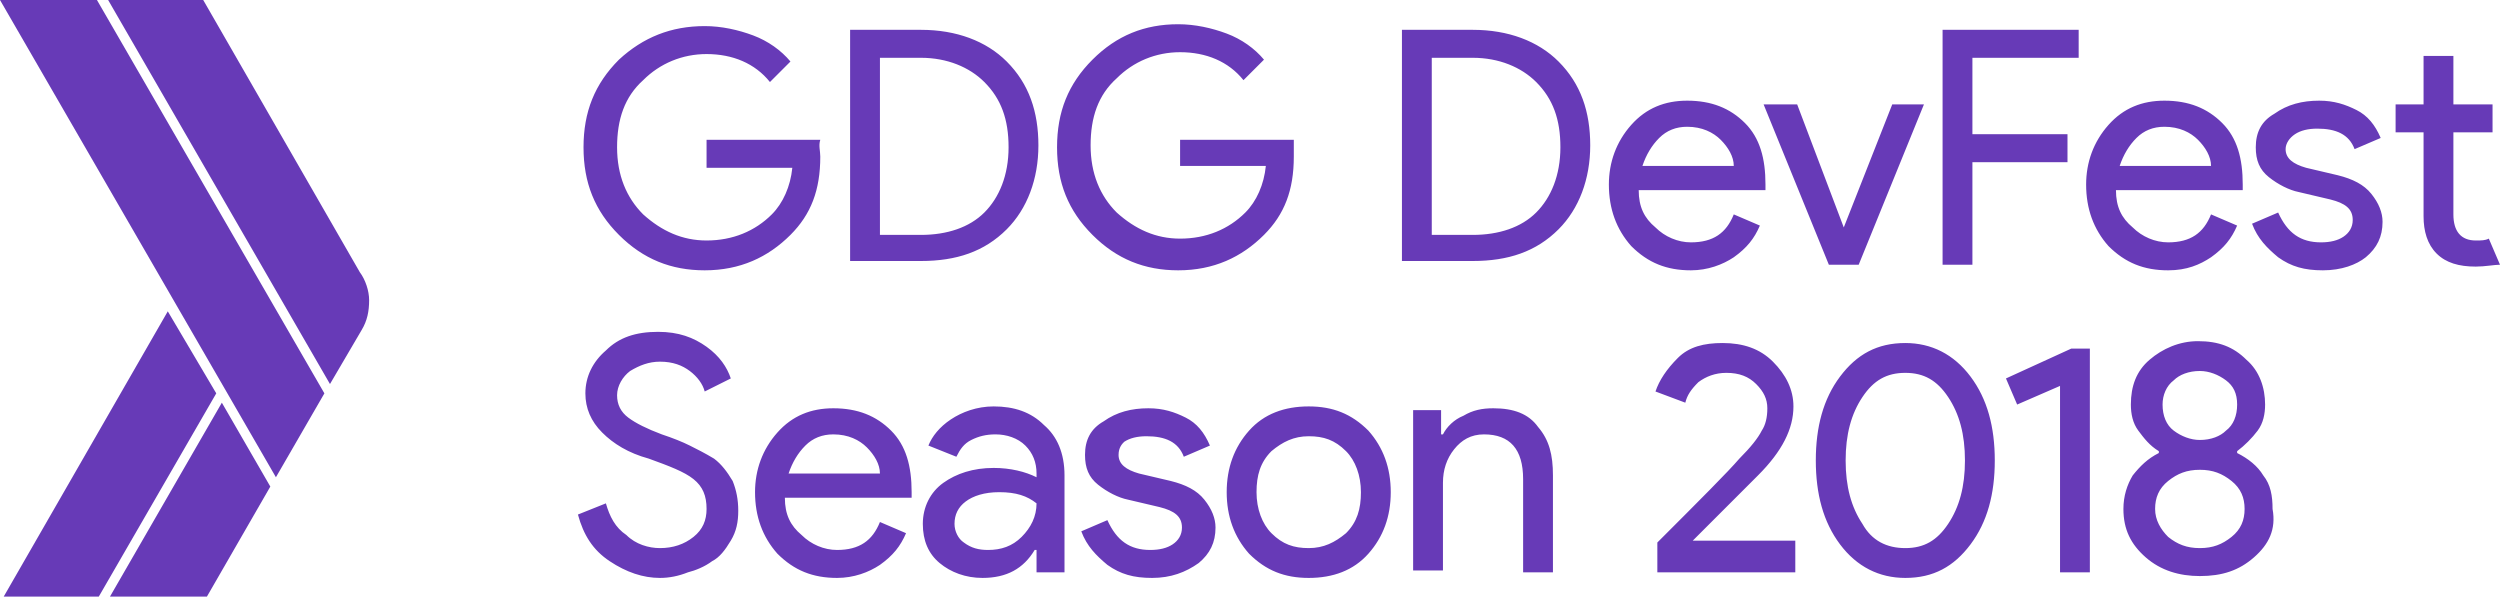
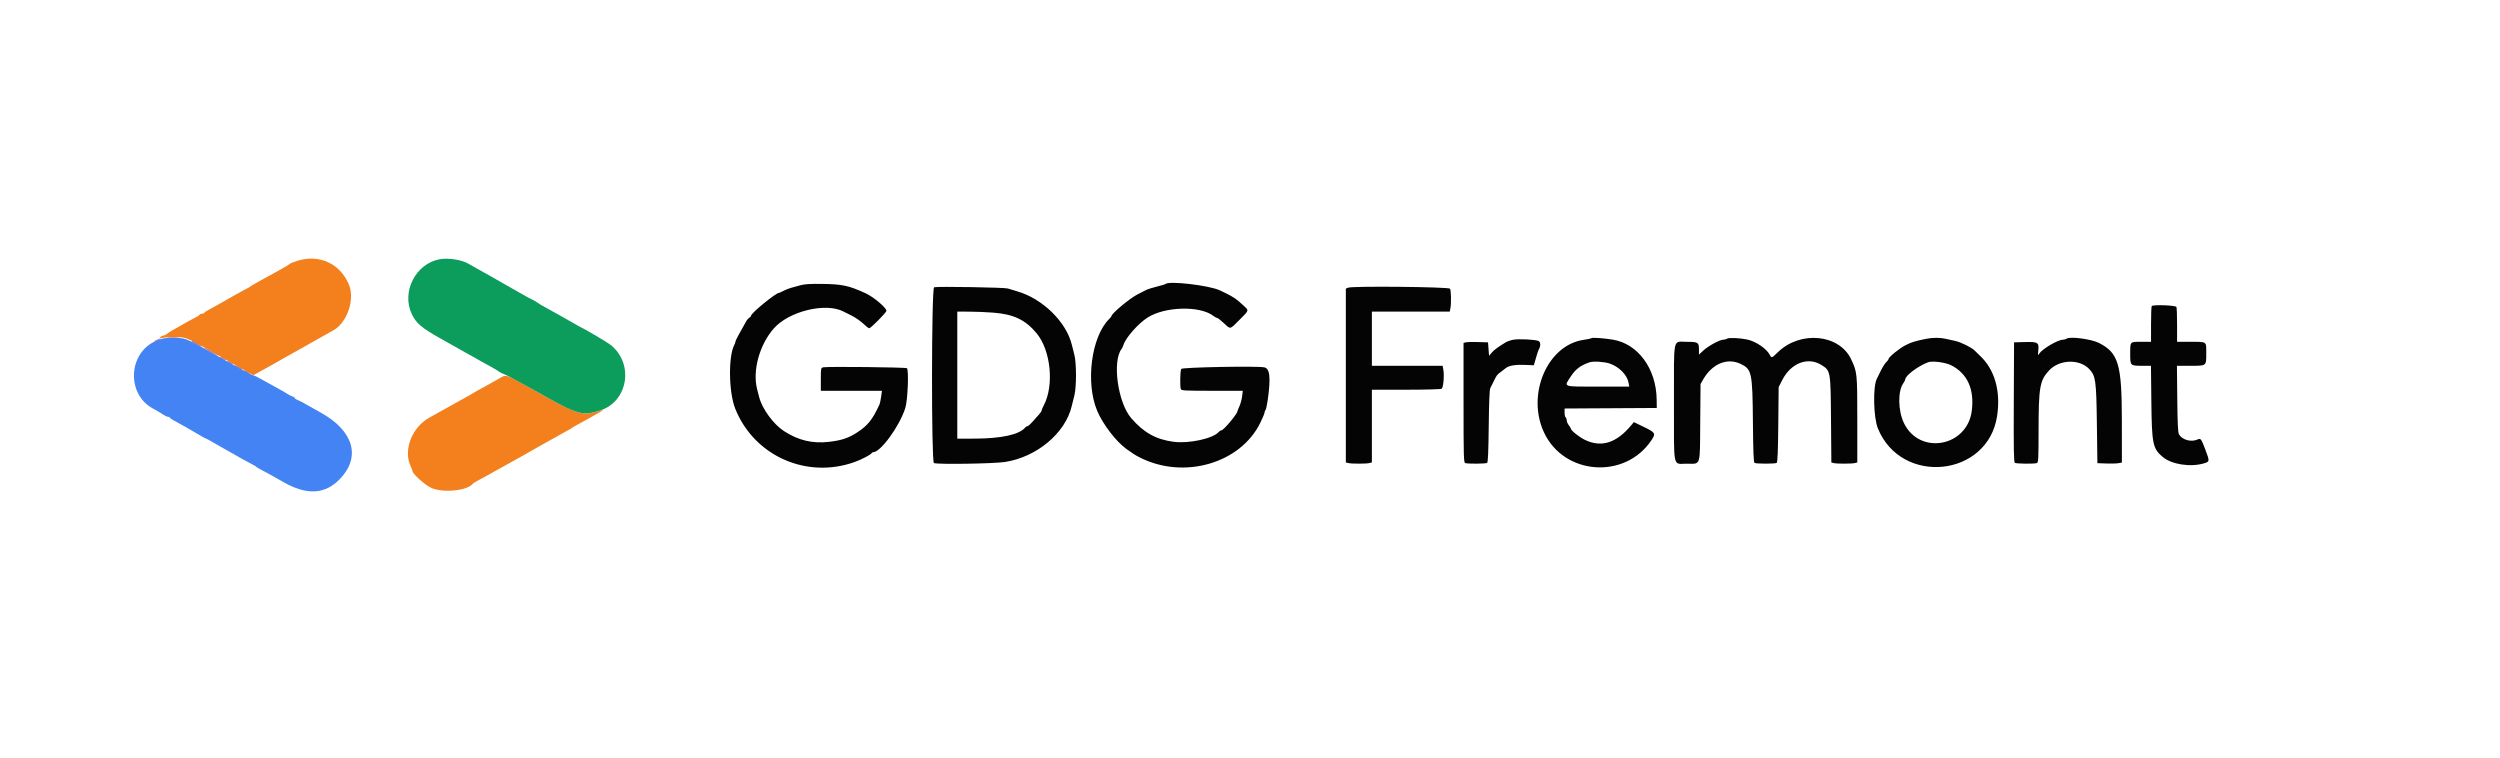
- <svg xmlns="http://www.w3.org/2000/svg" id="Layer_4" width="134.1" height="32">
-   <style>.st0{fill:#673ab7}</style>
-   <g id="XMLID_261_">
-     <path id="XMLID_259_" d="M5.2 0H0l14.8 25.6 2.6-4.5z" class="st0" />
-     <path id="XMLID_258_" d="M19.3 14.6L10.9 0H5.8l11.9 20.6 1.7-2.9c.3-.5.4-1 .4-1.6 0-.5-.2-1.1-.5-1.5z" class="st0" />
-     <path id="XMLID_257_" d="M9 16.7L.2 32h5.1l6.3-10.9z" class="st0" />
-     <path id="XMLID_256_" d="M11.9 21.6L5.9 32h5.2l3.4-5.9z" class="st0" />
-   </g>
-   <g id="XMLID_1_">
-     <path d="M44 8.4c0 1.8-.5 3.1-1.6 4.2-1.2 1.2-2.7 1.9-4.6 1.9-1.8 0-3.3-.6-4.6-1.9-1.3-1.3-1.9-2.8-1.9-4.7s.6-3.4 1.9-4.7C34.5 2 36 1.4 37.8 1.4c.9 0 1.8.2 2.6.5s1.5.8 2 1.4l-1.1 1.1c-.8-1-2-1.5-3.4-1.5-1.3 0-2.5.5-3.4 1.4-1 .9-1.4 2.1-1.4 3.6s.5 2.7 1.4 3.6c1 .9 2.1 1.4 3.4 1.4 1.4 0 2.6-.5 3.5-1.4.6-.6 1-1.5 1.1-2.5h-4.6V7.5H44c-.1.3 0 .6 0 .9zM45.6 14.2V1.6h3.8c1.9 0 3.5.6 4.6 1.7 1.2 1.2 1.7 2.7 1.7 4.5s-.6 3.4-1.7 4.5c-1.2 1.2-2.7 1.7-4.6 1.7h-3.8zm1.6-1.6h2.2c1.4 0 2.6-.4 3.4-1.2.8-.8 1.3-2 1.3-3.5s-.4-2.6-1.3-3.5c-.8-.8-2-1.3-3.4-1.3h-2.2v9.5zM69.4 8.4c0 1.8-.5 3.1-1.6 4.2-1.2 1.2-2.7 1.9-4.6 1.9-1.8 0-3.3-.6-4.6-1.9-1.3-1.3-1.9-2.8-1.9-4.7s.6-3.4 1.9-4.7c1.3-1.3 2.8-1.9 4.6-1.9.9 0 1.8.2 2.6.5s1.5.8 2 1.4l-1.1 1.1c-.8-1-2-1.5-3.4-1.5-1.3 0-2.5.5-3.4 1.4-1 .9-1.4 2.1-1.4 3.6s.5 2.7 1.4 3.6c1 .9 2.1 1.4 3.4 1.4 1.4 0 2.6-.5 3.5-1.4.6-.6 1-1.5 1.1-2.5h-4.6V7.5h6.1v.9zM75.2 14.2V1.6H79c1.9 0 3.5.6 4.6 1.7 1.2 1.2 1.7 2.7 1.7 4.5s-.6 3.4-1.7 4.5C82.4 13.5 80.9 14 79 14h-3.8zm1.6-1.6H79c1.4 0 2.6-.4 3.4-1.2.8-.8 1.3-2 1.3-3.5s-.4-2.6-1.3-3.5c-.8-.8-2-1.3-3.4-1.3h-2.2v9.5zM90.7 14.5c-1.3 0-2.3-.4-3.2-1.3-.8-.9-1.2-2-1.2-3.3 0-1.2.4-2.3 1.2-3.2.8-.9 1.8-1.3 3-1.3 1.3 0 2.3.4 3.1 1.2.8.8 1.1 1.9 1.1 3.3v.3h-6.8c0 .9.3 1.5.9 2 .5.5 1.2.8 1.9.8 1.2 0 1.9-.5 2.3-1.5l1.4.6c-.3.7-.7 1.2-1.4 1.7-.6.4-1.4.7-2.3.7zM93 8.9c0-.5-.3-1-.7-1.4-.4-.4-1-.7-1.8-.7-.6 0-1.1.2-1.5.6-.4.4-.7.9-.9 1.5H93zM98.1 14.2l-3.5-8.6h1.8l2.5 6.6 2.6-6.6h1.7l-3.5 8.6h-1.6zM105.8 14.2h-1.6V1.6h7.3v1.5h-5.7v4.1h5.1v1.5h-5.1v5.5zM116.3 14.5c-1.3 0-2.3-.4-3.2-1.3-.8-.9-1.2-2-1.2-3.3 0-1.2.4-2.3 1.2-3.2.8-.9 1.8-1.3 3-1.3 1.3 0 2.3.4 3.1 1.2.8.8 1.1 1.9 1.1 3.3v.3h-6.8c0 .9.3 1.5.9 2 .5.5 1.2.8 1.9.8 1.2 0 1.9-.5 2.3-1.5l1.4.6c-.3.7-.7 1.2-1.4 1.7-.6.4-1.3.7-2.3.7zm2.3-5.6c0-.5-.3-1-.7-1.4-.4-.4-1-.7-1.8-.7-.6 0-1.1.2-1.5.6-.4.4-.7.9-.9 1.5h4.9zM124.6 14.5c-1 0-1.7-.2-2.4-.7-.6-.5-1.1-1-1.4-1.8l1.4-.6c.5 1.1 1.2 1.6 2.3 1.6.5 0 .9-.1 1.2-.3.3-.2.5-.5.5-.9 0-.6-.4-.9-1.2-1.1l-1.7-.4c-.5-.1-1.1-.4-1.6-.8s-.7-.9-.7-1.6c0-.8.3-1.4 1-1.8.7-.5 1.5-.7 2.4-.7.8 0 1.4.2 2 .5.6.3 1 .8 1.3 1.5l-1.4.6c-.3-.8-1-1.1-2-1.1-.5 0-.9.1-1.2.3-.3.2-.5.5-.5.8 0 .5.4.8 1.1 1l1.7.4c.8.2 1.4.5 1.8 1 .4.5.6 1 .6 1.5 0 .8-.3 1.4-.9 1.9-.5.4-1.3.7-2.3.7zM132.8 14.3c-.9 0-1.6-.2-2.1-.7-.5-.5-.7-1.2-.7-2V7.1h-1.5V5.6h1.5V3h1.6v2.6h2.1v1.5h-2.1v4.4c0 .9.4 1.4 1.2 1.4.3 0 .5 0 .7-.1l.6 1.4c-.3 0-.8.1-1.3.1zM35.4 31c-.9 0-1.8-.3-2.7-.9-.9-.6-1.4-1.4-1.7-2.5l1.5-.6c.2.7.5 1.3 1.1 1.7.5.5 1.2.7 1.8.7.7 0 1.3-.2 1.8-.6.5-.4.7-.9.7-1.5 0-.7-.2-1.2-.7-1.6-.5-.4-1.3-.7-2.4-1.1-1.1-.3-1.9-.8-2.5-1.4-.6-.6-.9-1.3-.9-2.1 0-.9.4-1.7 1.1-2.3.7-.7 1.6-1 2.8-1 1.1 0 1.9.3 2.6.8.7.5 1.1 1.1 1.3 1.7l-1.4.7c-.1-.4-.4-.8-.8-1.1-.4-.3-.9-.5-1.6-.5-.6 0-1.1.2-1.6.5-.4.3-.7.8-.7 1.3s.2.9.6 1.2c.4.3 1 .6 1.8.9.6.2 1.1.4 1.5.6.4.2.8.4 1.3.7.4.3.7.7 1 1.2.2.5.3 1 .3 1.6 0 .6-.1 1.1-.4 1.6-.3.5-.6.9-1 1.1-.4.3-.9.5-1.3.6-.5.2-1 .3-1.5.3zM44.9 31c-1.3 0-2.3-.4-3.2-1.3-.8-.9-1.2-2-1.2-3.3 0-1.2.4-2.3 1.2-3.2.8-.9 1.8-1.3 3-1.3 1.3 0 2.3.4 3.1 1.2.8.8 1.1 1.9 1.1 3.3v.3h-6.8c0 .9.3 1.5.9 2 .5.5 1.2.8 1.9.8 1.2 0 1.9-.5 2.3-1.5l1.4.6c-.3.7-.7 1.2-1.4 1.7-.6.4-1.4.7-2.3.7zm2.3-5.6c0-.5-.3-1-.7-1.4-.4-.4-1-.7-1.8-.7-.6 0-1.1.2-1.5.6-.4.4-.7.9-.9 1.5h4.9zM52.7 31c-.9 0-1.7-.3-2.3-.8-.6-.5-.9-1.2-.9-2.1 0-.9.4-1.7 1.1-2.2.7-.5 1.6-.8 2.7-.8.9 0 1.7.2 2.3.5v-.2c0-.6-.2-1.1-.6-1.5-.4-.4-1-.6-1.6-.6-.5 0-.9.1-1.3.3-.4.2-.6.5-.8.9l-1.5-.6c.2-.5.6-1 1.2-1.4.6-.4 1.4-.7 2.3-.7 1.1 0 2 .3 2.7 1 .7.6 1.1 1.5 1.1 2.7v5.2h-1.5v-1.2h-.1c-.6 1-1.5 1.5-2.8 1.5zm.3-1.5c.7 0 1.3-.2 1.8-.7.5-.5.8-1.1.8-1.8-.5-.4-1.1-.6-2-.6-.8 0-1.4.2-1.8.5-.4.3-.6.7-.6 1.2 0 .4.2.8.5 1 .4.3.8.4 1.3.4zM61.8 31c-1 0-1.7-.2-2.4-.7-.6-.5-1.1-1-1.4-1.8l1.4-.6c.5 1.1 1.2 1.6 2.3 1.6.5 0 .9-.1 1.2-.3.3-.2.5-.5.5-.9 0-.6-.4-.9-1.2-1.1l-1.7-.4c-.5-.1-1.1-.4-1.6-.8s-.7-.9-.7-1.6c0-.8.3-1.4 1-1.8.7-.5 1.5-.7 2.4-.7.8 0 1.4.2 2 .5.6.3 1 .8 1.3 1.5l-1.4.6c-.3-.8-1-1.1-2-1.1-.5 0-.9.1-1.2.3-.1.1-.3.3-.3.7 0 .5.4.8 1.1 1l1.7.4c.8.2 1.4.5 1.8 1 .4.5.6 1 .6 1.5 0 .8-.3 1.4-.9 1.9-.7.5-1.5.8-2.5.8zM67 23.1c.8-.9 1.9-1.3 3.2-1.3 1.3 0 2.3.4 3.2 1.3.8.9 1.2 2 1.2 3.3 0 1.3-.4 2.4-1.2 3.3-.8.9-1.9 1.3-3.2 1.3-1.3 0-2.3-.4-3.2-1.3-.8-.9-1.2-2-1.2-3.3 0-1.3.4-2.4 1.2-3.3zm1.2 5.5c.6.6 1.2.8 2 .8s1.4-.3 2-.8c.6-.6.8-1.3.8-2.2 0-.9-.3-1.7-.8-2.2-.6-.6-1.2-.8-2-.8s-1.4.3-2 .8c-.6.6-.8 1.3-.8 2.2 0 .9.3 1.7.8 2.2zM77.3 22.1v1.2h.1c.2-.4.6-.8 1.1-1 .5-.3 1-.4 1.6-.4 1.1 0 1.9.3 2.4 1 .6.7.8 1.5.8 2.6v5.2h-1.6v-5c0-1.6-.7-2.4-2.1-2.4-.7 0-1.2.3-1.6.8-.4.5-.6 1.1-.6 1.8v4.7h-1.6V22h1.5zM96.5 30.7h-7.6v-1.6c2.3-2.3 3.8-3.8 4.4-4.5.6-.6 1-1.1 1.2-1.5.2-.3.3-.7.3-1.2s-.2-.9-.6-1.3c-.4-.4-.9-.6-1.6-.6-.6 0-1.1.2-1.5.5-.4.4-.6.7-.7 1.1l-1.6-.6c.2-.6.6-1.2 1.2-1.8.6-.6 1.4-.8 2.4-.8 1.1 0 2 .3 2.7 1 .7.7 1.1 1.5 1.1 2.4 0 1.2-.6 2.4-1.9 3.7L90.8 29h5.5v1.7zM105.7 29.2c-.9 1.2-2 1.8-3.5 1.8-1.4 0-2.6-.6-3.5-1.8-.9-1.2-1.3-2.7-1.3-4.5 0-1.8.4-3.3 1.3-4.5.9-1.2 2-1.8 3.5-1.8 1.4 0 2.6.6 3.5 1.8.9 1.2 1.3 2.7 1.3 4.5 0 1.8-.4 3.3-1.3 4.5zm-3.5.2c1 0 1.7-.4 2.3-1.3.6-.9.9-2 .9-3.4s-.3-2.5-.9-3.4c-.6-.9-1.3-1.3-2.3-1.3-1 0-1.7.4-2.3 1.3-.6.9-.9 2-.9 3.4s.3 2.5.9 3.4c.5.9 1.3 1.3 2.3 1.3zM112.1 30.7h-1.6v-10l-2.3 1-.6-1.4 3.5-1.6h1v12zM120.9 29.9c-.8.7-1.7 1-2.9 1-1.1 0-2.1-.3-2.9-1-.8-.7-1.2-1.5-1.2-2.6 0-.7.2-1.3.5-1.8.4-.5.8-.9 1.4-1.2v-.1c-.5-.3-.8-.7-1.1-1.1-.3-.4-.4-.9-.4-1.4 0-1 .3-1.8 1-2.4.7-.6 1.6-1 2.6-1 1.1 0 1.9.3 2.6 1 .7.6 1 1.5 1 2.4 0 .5-.1 1-.4 1.4-.3.4-.7.8-1.1 1.1v.1c.6.3 1.1.7 1.4 1.2.4.5.5 1.1.5 1.8.2 1.1-.2 1.9-1 2.6zm-4.6-1.1c.5.4 1 .6 1.7.6s1.2-.2 1.7-.6c.5-.4.7-.9.7-1.5s-.2-1.1-.7-1.5c-.5-.4-1-.6-1.7-.6s-1.2.2-1.7.6c-.5.4-.7.9-.7 1.5s.3 1.1.7 1.5zm.3-5.7c.4.3.9.5 1.4.5.6 0 1.1-.2 1.4-.5.4-.3.6-.8.6-1.4 0-.6-.2-1-.6-1.3-.4-.3-.9-.5-1.4-.5-.6 0-1.1.2-1.4.5-.4.3-.6.8-.6 1.3 0 .6.2 1.1.6 1.4z" class="st0" />
+ <svg xmlns="http://www.w3.org/2000/svg" id="svg" version="1.1" width="150" height="45.43" viewBox="0, 0, 400,120.43">
+   <g id="svgg">
+     <path id="path0" d="M47.688 41.339 C 47.104 41.511,46.504 41.749,46.355 41.868 C 46.205 41.986,45.904 42.184,45.685 42.307 C 45.467 42.431,45.017 42.685,44.685 42.873 C 43.868 43.336,42.971 43.830,41.583 44.582 C 40.942 44.930,40.304 45.302,40.167 45.408 C 40.029 45.515,39.729 45.694,39.500 45.805 C 39.028 46.035,37.551 46.861,35.426 48.083 C 34.629 48.542,33.701 49.056,33.363 49.227 C 33.026 49.398,32.725 49.604,32.694 49.685 C 32.664 49.767,32.500 49.833,32.329 49.833 C 32.159 49.833,31.969 49.916,31.906 50.017 C 31.844 50.118,31.558 50.310,31.271 50.445 C 30.985 50.579,30.450 50.860,30.083 51.070 C 29.717 51.279,29.135 51.612,28.792 51.809 C 28.448 52.006,27.885 52.324,27.542 52.517 C 27.198 52.710,26.798 52.972,26.654 53.100 C 26.509 53.228,26.274 53.333,26.132 53.333 C 25.990 53.333,25.772 53.457,25.647 53.607 C 25.442 53.854,25.462 53.866,25.835 53.732 C 26.063 53.650,27.000 53.585,27.917 53.587 C 29.891 53.590,29.431 53.389,36.050 57.144 L 40.517 59.677 41.550 59.114 C 42.796 58.435,44.745 57.340,45.958 56.639 C 46.302 56.440,46.846 56.135,47.167 55.962 C 47.487 55.788,47.901 55.557,48.087 55.448 C 48.669 55.105,52.831 52.761,53.280 52.522 C 55.532 51.329,56.834 47.552,55.820 45.158 C 54.412 41.834,51.170 40.312,47.688 41.339 M80.083 60.076 C 79.717 60.282,79.117 60.624,78.750 60.835 C 78.383 61.045,77.596 61.481,77.000 61.802 C 76.404 62.123,75.729 62.509,75.500 62.659 C 75.271 62.810,74.896 63.024,74.667 63.136 C 74.438 63.248,73.950 63.518,73.583 63.737 C 73.217 63.955,72.467 64.373,71.917 64.667 C 71.367 64.960,70.617 65.377,70.250 65.594 C 69.883 65.811,69.209 66.189,68.751 66.434 C 65.966 67.927,64.507 71.579,65.670 74.143 C 65.852 74.543,66.000 74.935,66.000 75.016 C 66.000 75.445,67.993 77.242,68.963 77.687 C 70.857 78.556,74.768 78.169,75.667 77.023 C 75.713 76.965,76.013 76.775,76.333 76.603 C 77.561 75.942,78.790 75.262,79.833 74.667 C 80.942 74.035,82.460 73.193,83.500 72.633 C 83.821 72.461,84.383 72.141,84.750 71.921 C 85.117 71.702,85.679 71.381,86.000 71.206 C 86.321 71.032,86.883 70.716,87.250 70.505 C 87.963 70.093,88.773 69.642,90.500 68.696 C 91.096 68.370,91.621 68.061,91.667 68.010 C 91.712 67.959,92.013 67.782,92.333 67.618 C 92.654 67.454,93.067 67.229,93.250 67.118 C 93.433 67.007,94.240 66.556,95.042 66.116 C 96.734 65.187,96.821 65.088,95.625 65.449 C 93.148 66.196,92.315 65.932,86.081 62.417 C 80.787 59.432,81.048 59.534,80.083 60.076 " stroke="none" fill="#f3801c" fill-rule="evenodd" />
+     <path id="path1" d="M25.065 54.145 C 20.528 55.959,20.148 62.666,24.451 64.995 C 25.206 65.403,25.598 65.636,26.202 66.035 C 26.450 66.199,26.762 66.333,26.896 66.333 C 27.030 66.333,27.164 66.400,27.194 66.481 C 27.225 66.563,27.524 66.769,27.858 66.940 C 28.485 67.259,30.898 68.633,31.975 69.284 C 32.574 69.645,32.670 69.696,33.167 69.909 C 33.304 69.968,33.717 70.199,34.083 70.423 C 34.450 70.647,34.938 70.925,35.167 71.041 C 35.396 71.157,36.108 71.559,36.750 71.935 C 38.024 72.681,39.631 73.573,40.417 73.971 C 40.692 74.110,40.954 74.273,41.000 74.333 C 41.046 74.394,41.308 74.557,41.583 74.696 C 42.294 75.055,43.894 75.939,45.211 76.700 C 49.070 78.928,51.995 78.784,54.417 76.246 C 57.782 72.719,56.568 68.569,51.320 65.658 C 50.090 64.975,48.858 64.285,48.583 64.123 C 48.308 63.961,47.877 63.748,47.625 63.648 C 47.373 63.549,47.167 63.405,47.167 63.328 C 47.167 63.252,46.998 63.137,46.792 63.073 C 46.585 63.009,46.229 62.828,46.000 62.671 C 45.771 62.514,45.096 62.123,44.500 61.802 C 43.904 61.481,43.117 61.046,42.750 60.835 C 41.453 60.091,40.615 59.667,40.439 59.667 C 40.342 59.667,38.347 58.587,36.006 57.268 C 29.370 53.529,29.887 53.757,27.928 53.711 C 26.421 53.675,26.129 53.720,25.065 54.145 " stroke="none" fill="#4483f3" fill-rule="evenodd" />
+     <path id="path2" d="M70.334 41.123 C 66.503 41.838,64.214 46.324,65.875 49.865 C 66.579 51.366,67.451 52.110,70.500 53.809 C 72.012 54.652,73.362 55.414,73.500 55.502 C 73.637 55.590,74.012 55.800,74.333 55.969 C 74.654 56.139,75.198 56.440,75.542 56.639 C 76.628 57.267,77.291 57.638,78.453 58.268 C 79.075 58.605,79.700 58.980,79.842 59.103 C 79.984 59.225,80.402 59.431,80.771 59.561 C 81.141 59.692,83.537 60.982,86.096 62.428 C 92.475 66.033,93.134 66.226,96.000 65.326 C 100.514 63.908,101.484 57.785,97.667 54.805 C 97.065 54.335,93.619 52.312,92.500 51.771 C 92.362 51.705,91.950 51.470,91.583 51.249 C 91.217 51.028,90.654 50.707,90.333 50.535 C 90.013 50.363,89.450 50.049,89.083 49.836 C 88.717 49.623,87.929 49.187,87.333 48.867 C 86.737 48.547,86.137 48.189,86.000 48.071 C 85.862 47.953,85.562 47.772,85.333 47.669 C 85.104 47.566,84.690 47.355,84.413 47.199 C 83.066 46.444,81.056 45.304,80.833 45.168 C 80.366 44.883,77.254 43.124,76.333 42.624 C 75.829 42.350,75.247 42.020,75.039 41.891 C 73.956 41.216,71.757 40.857,70.334 41.123 " stroke="none" fill="#0c9c5b" fill-rule="evenodd" />
+     <path id="path3" d="M128.083 45.279 C 127.625 45.414,126.967 45.595,126.621 45.681 C 126.275 45.766,125.714 45.986,125.374 46.168 C 125.033 46.351,124.703 46.500,124.641 46.500 C 124.131 46.500,120.167 49.744,120.167 50.161 C 120.167 50.247,120.049 50.383,119.904 50.464 C 119.760 50.544,119.554 50.765,119.446 50.954 C 118.227 53.092,117.667 54.150,117.667 54.311 C 117.667 54.417,117.595 54.635,117.507 54.794 C 116.507 56.603,116.584 62.399,117.642 65.042 C 120.657 72.576,129.033 76.319,136.724 73.570 C 137.869 73.161,139.369 72.376,139.472 72.131 C 139.503 72.059,139.605 72.000,139.700 72.000 C 140.899 72.000,143.928 67.833,144.850 64.917 C 145.235 63.696,145.433 58.879,145.111 58.556 C 144.956 58.400,132.297 58.265,131.708 58.412 C 131.348 58.503,131.333 58.578,131.333 60.337 L 131.333 62.167 136.222 62.167 L 141.111 62.167 140.982 63.118 C 140.911 63.641,140.781 64.222,140.694 64.410 C 139.576 66.811,138.837 67.732,137.140 68.834 C 135.747 69.739,134.632 70.110,132.606 70.340 C 129.974 70.639,127.734 70.101,125.438 68.618 C 123.762 67.536,121.941 65.048,121.471 63.198 C 121.385 62.860,121.237 62.283,121.142 61.917 C 120.375 58.958,121.514 54.799,123.804 52.197 C 126.243 49.425,132.133 47.998,134.969 49.492 C 135.124 49.573,135.720 49.873,136.293 50.158 C 136.867 50.443,137.687 51.011,138.115 51.421 C 138.543 51.831,138.975 52.167,139.075 52.167 C 139.326 52.167,141.833 49.625,141.833 49.372 C 141.833 48.889,139.756 47.140,138.500 46.565 C 135.816 45.337,134.760 45.108,131.583 45.068 C 129.639 45.043,128.691 45.100,128.083 45.279 M186.473 45.083 C 186.416 45.140,185.805 45.324,185.115 45.492 C 184.425 45.661,183.649 45.906,183.389 46.038 C 183.129 46.170,182.504 46.489,182.000 46.747 C 180.744 47.390,177.833 49.819,177.833 50.224 C 177.833 50.276,177.659 50.492,177.447 50.705 C 174.610 53.542,173.660 60.842,175.542 65.355 C 176.442 67.515,178.570 70.289,180.260 71.503 C 181.243 72.210,181.648 72.467,182.315 72.810 C 189.374 76.434,198.515 73.798,201.679 67.225 C 202.039 66.478,202.333 65.762,202.333 65.633 C 202.333 65.505,202.401 65.329,202.483 65.242 C 202.565 65.155,202.722 64.446,202.833 63.667 C 203.345 60.054,203.187 58.580,202.270 58.412 C 201.007 58.181,189.159 58.408,188.996 58.667 C 188.822 58.942,188.774 61.484,188.934 61.903 C 189.024 62.135,189.622 62.167,193.940 62.167 L 198.845 62.167 198.740 63.042 C 198.683 63.523,198.493 64.235,198.318 64.623 C 198.143 65.012,198.000 65.365,198.000 65.409 C 198.000 65.841,195.773 68.500,195.411 68.500 C 195.299 68.500,195.117 68.609,195.007 68.742 C 194.127 69.802,190.224 70.656,187.765 70.327 C 184.946 69.949,182.997 68.861,181.000 66.551 C 178.838 64.050,177.924 57.386,179.475 55.439 C 179.558 55.335,179.683 55.063,179.753 54.833 C 180.106 53.676,182.121 51.392,183.627 50.441 C 186.441 48.665,192.012 48.533,194.147 50.191 C 194.366 50.361,194.629 50.501,194.731 50.503 C 194.833 50.505,195.318 50.880,195.809 51.336 C 196.923 52.372,196.726 52.413,198.319 50.817 C 199.897 49.237,199.858 49.378,198.958 48.526 C 197.788 47.418,197.176 47.026,195.167 46.093 C 193.441 45.292,187.011 44.545,186.473 45.083 M149.458 45.603 C 149.030 45.732,149.002 73.568,149.430 73.732 C 150.056 73.972,159.014 73.834,160.802 73.557 C 165.885 72.770,170.448 68.953,171.473 64.632 C 171.566 64.239,171.758 63.467,171.899 62.917 C 172.245 61.565,172.246 57.772,171.900 56.417 C 171.760 55.867,171.571 55.121,171.481 54.759 C 170.569 51.100,166.789 47.419,162.750 46.254 C 162.200 46.095,161.525 45.891,161.250 45.800 C 160.730 45.628,149.971 45.449,149.458 45.603 M215.708 45.669 L 215.333 45.823 215.333 59.725 L 215.333 73.628 215.708 73.728 C 216.194 73.858,218.639 73.858,219.125 73.728 L 219.500 73.628 219.500 67.814 L 219.500 62.000 224.958 61.997 C 228.015 61.996,230.524 61.927,230.661 61.841 C 230.939 61.665,231.108 59.710,230.928 58.751 L 230.818 58.167 225.159 58.167 L 219.500 58.167 219.500 53.833 L 219.500 49.500 225.729 49.500 L 231.958 49.500 232.063 48.979 C 232.221 48.188,232.182 46.116,232.004 45.833 C 231.819 45.540,216.404 45.385,215.708 45.669 M344.278 48.611 C 344.217 48.672,344.167 49.985,344.167 51.528 L 344.167 54.333 342.601 54.333 C 340.757 54.333,340.833 54.248,340.833 56.314 C 340.833 58.141,340.859 58.167,342.694 58.167 L 344.154 58.167 344.215 63.792 C 344.289 70.683,344.435 71.405,346.026 72.748 C 347.461 73.960,350.494 74.426,352.667 73.768 C 353.553 73.500,353.559 73.443,352.888 71.665 C 352.191 69.813,352.123 69.724,351.591 69.966 C 350.582 70.426,349.141 70.020,348.636 69.134 C 348.471 68.845,348.403 67.440,348.363 63.458 L 348.309 58.167 350.454 58.167 C 353.082 58.167,353.000 58.232,353.000 56.151 C 353.000 54.213,353.172 54.333,350.403 54.333 L 348.333 54.333 348.333 51.680 C 348.333 50.221,348.288 48.909,348.232 48.764 C 348.127 48.490,344.537 48.352,344.278 48.611 M158.938 49.665 C 162.196 49.918,164.086 50.823,165.871 52.983 C 168.143 55.732,168.688 61.353,166.991 64.523 C 166.813 64.856,166.667 65.209,166.667 65.307 C 166.667 65.405,166.498 65.671,166.292 65.897 C 166.085 66.124,165.617 66.653,165.251 67.072 C 164.885 67.491,164.501 67.833,164.397 67.833 C 164.293 67.833,164.119 67.940,164.010 68.071 C 163.099 69.169,160.209 69.804,156.042 69.821 L 153.167 69.833 153.167 59.667 L 153.167 49.500 155.042 49.504 C 156.073 49.506,157.826 49.578,158.938 49.665 M254.643 53.743 C 254.584 53.804,254.024 53.926,253.399 54.014 C 247.598 54.836,244.204 62.720,247.030 68.810 C 250.217 75.681,259.989 76.406,264.222 70.086 C 264.953 68.994,264.874 68.852,263.040 67.964 L 261.417 67.178 261.000 67.679 C 258.631 70.529,256.224 71.289,253.583 70.019 C 252.668 69.578,251.339 68.511,251.330 68.209 C 251.328 68.140,251.179 67.896,251.000 67.667 C 250.821 67.438,250.672 67.086,250.670 66.885 C 250.668 66.684,250.592 66.473,250.500 66.417 C 250.408 66.360,250.333 66.019,250.333 65.659 L 250.333 65.003 257.708 64.960 L 265.083 64.917 265.067 63.573 C 265.008 58.637,262.077 54.636,258.040 53.983 C 256.586 53.747,254.763 53.618,254.643 53.743 M276.333 53.826 C 276.196 53.919,275.917 53.996,275.713 53.997 C 275.148 54.001,273.350 54.977,272.549 55.716 L 271.833 56.376 271.833 55.555 C 271.833 54.414,271.701 54.333,269.833 54.333 C 267.620 54.333,267.833 53.295,267.833 64.083 C 267.833 74.872,267.620 73.833,269.835 73.833 C 272.190 73.833,271.976 74.472,272.036 67.250 L 272.087 61.083 272.491 60.376 C 273.932 57.849,276.357 56.836,278.502 57.864 C 280.287 58.720,280.395 59.228,280.465 67.081 C 280.507 71.841,280.575 73.611,280.720 73.703 C 280.974 73.864,284.023 73.867,284.274 73.706 C 284.410 73.619,284.483 71.854,284.525 67.583 L 284.584 61.583 285.148 60.470 C 286.536 57.728,289.267 56.674,291.436 58.043 C 292.897 58.965,292.898 58.971,292.961 66.774 L 293.017 73.632 293.383 73.731 C 293.863 73.859,296.310 73.857,296.792 73.728 L 297.167 73.628 297.167 66.792 C 297.167 59.311,297.150 59.154,296.159 57.083 C 294.258 53.115,288.086 52.515,284.511 55.950 C 283.450 56.970,283.461 56.966,283.167 56.418 C 282.618 55.391,280.912 54.245,279.500 53.954 C 278.317 53.711,276.607 53.642,276.333 53.826 M308.167 53.858 C 306.416 54.212,305.890 54.374,304.910 54.861 C 303.923 55.353,302.170 56.781,302.164 57.099 C 302.162 57.182,301.991 57.411,301.783 57.608 C 301.575 57.805,301.195 58.405,300.938 58.941 C 300.681 59.478,300.394 60.060,300.300 60.235 C 299.649 61.455,299.746 66.415,300.455 68.167 C 304.198 77.406,318.067 75.979,319.536 66.202 C 320.139 62.191,319.152 58.743,316.767 56.531 C 316.501 56.285,316.126 55.921,315.934 55.722 C 315.463 55.236,313.759 54.393,312.833 54.188 C 312.421 54.097,311.726 53.942,311.289 53.844 C 310.368 53.638,309.231 53.643,308.167 53.858 M330.667 53.824 C 330.529 53.918,330.255 53.996,330.058 53.997 C 329.263 54.003,326.805 55.440,326.296 56.197 C 326.046 56.569,326.039 56.554,326.120 55.816 C 326.272 54.431,326.104 54.315,324.033 54.369 L 322.250 54.417 322.207 63.989 C 322.173 71.537,322.208 73.590,322.374 73.695 C 322.618 73.851,325.515 73.881,325.903 73.732 C 326.135 73.643,326.167 73.047,326.170 68.774 C 326.174 61.566,326.355 60.513,327.864 58.903 C 329.520 57.136,332.734 57.038,334.294 58.707 C 335.309 59.792,335.409 60.512,335.500 67.417 L 335.583 73.750 337.000 73.801 C 337.779 73.829,338.660 73.806,338.958 73.751 L 339.500 73.652 339.497 66.951 C 339.492 57.916,338.961 56.112,335.840 54.516 C 334.626 53.895,331.228 53.441,330.667 53.824 M242.144 53.995 C 241.720 54.071,241.157 54.265,240.894 54.427 C 239.587 55.229,239.052 55.626,238.669 56.075 L 238.250 56.568 238.167 55.492 L 238.083 54.417 236.500 54.368 C 235.629 54.341,234.748 54.361,234.542 54.413 L 234.167 54.506 234.167 64.069 C 234.167 72.635,234.194 73.642,234.430 73.732 C 234.803 73.875,237.711 73.853,237.941 73.706 C 238.076 73.619,238.150 71.903,238.196 67.833 C 238.238 64.093,238.324 61.967,238.443 61.750 C 238.544 61.567,238.766 61.123,238.938 60.764 C 239.451 59.689,239.524 59.590,240.117 59.162 C 240.430 58.935,240.778 58.668,240.890 58.567 C 241.345 58.156,242.402 57.965,243.891 58.023 L 245.416 58.083 245.751 56.917 C 245.935 56.275,246.132 55.675,246.190 55.583 C 246.547 55.013,246.520 54.333,246.133 54.186 C 245.537 53.959,243.017 53.838,242.144 53.995 M257.592 57.822 C 259.084 58.347,260.345 59.640,260.569 60.875 L 260.682 61.500 255.674 61.500 C 249.908 61.500,250.197 61.606,251.308 59.901 C 252.086 58.708,252.882 58.105,254.333 57.611 C 254.945 57.403,256.728 57.519,257.592 57.822 M312.167 58.074 C 314.775 59.387,315.920 61.901,315.487 65.362 C 314.760 71.155,307.099 72.525,304.616 67.305 C 303.681 65.337,303.634 62.232,304.521 60.974 C 304.693 60.731,304.833 60.458,304.833 60.368 C 304.833 59.749,306.852 58.226,308.500 57.601 C 309.167 57.348,311.262 57.618,312.167 58.074 " stroke="none" fill="#040404" fill-rule="evenodd" />
+     <path id="path4" d="M27.047 53.623 C 27.485 53.657,28.160 53.657,28.547 53.622 C 28.934 53.587,28.575 53.559,27.750 53.559 C 26.925 53.560,26.609 53.588,27.047 53.623 M24.917 54.089 C 24.500 54.290,24.486 54.313,24.833 54.228 C 25.306 54.113,25.836 53.842,25.583 53.846 C 25.492 53.847,25.192 53.957,24.917 54.089 M30.667 54.247 C 30.667 54.291,31.042 54.518,31.500 54.750 C 32.548 55.281,32.592 55.173,31.562 54.598 C 30.761 54.150,30.667 54.113,30.667 54.247 M32.583 55.285 C 32.675 55.379,33.275 55.740,33.917 56.087 C 34.558 56.434,35.008 56.642,34.917 56.548 C 34.825 56.455,34.225 56.094,33.583 55.746 C 32.942 55.399,32.492 55.191,32.583 55.285 M35.167 56.741 C 35.167 56.787,35.392 56.941,35.667 57.083 C 35.942 57.226,36.167 57.304,36.167 57.259 C 36.167 57.213,35.942 57.059,35.667 56.917 C 35.392 56.774,35.167 56.696,35.167 56.741 M36.333 57.408 C 36.333 57.454,36.558 57.608,36.833 57.750 C 37.108 57.892,37.333 57.971,37.333 57.925 C 37.333 57.879,37.108 57.726,36.833 57.583 C 36.558 57.441,36.333 57.362,36.333 57.408 M37.500 58.077 C 37.500 58.122,37.800 58.313,38.167 58.500 C 38.533 58.687,38.833 58.803,38.833 58.757 C 38.833 58.711,38.533 58.520,38.167 58.333 C 37.800 58.146,37.500 58.031,37.500 58.077 M39.000 58.908 C 39.000 58.954,39.225 59.108,39.500 59.250 C 39.775 59.392,40.000 59.471,40.000 59.425 C 40.000 59.379,39.775 59.226,39.500 59.083 C 39.225 58.941,39.000 58.862,39.000 58.908 " stroke="none" fill="#a45c84" fill-rule="evenodd" />
+     <path id="path5" d="" stroke="none" fill="#443040" fill-rule="evenodd" />
+     <path id="path6" d="" stroke="none" fill="#043044" fill-rule="evenodd" />
+     <path id="path7" d="" stroke="none" fill="#043404" fill-rule="evenodd" />
+     <path id="path8" d="" stroke="none" fill="#080404" fill-rule="evenodd" />
  </g>
</svg>
